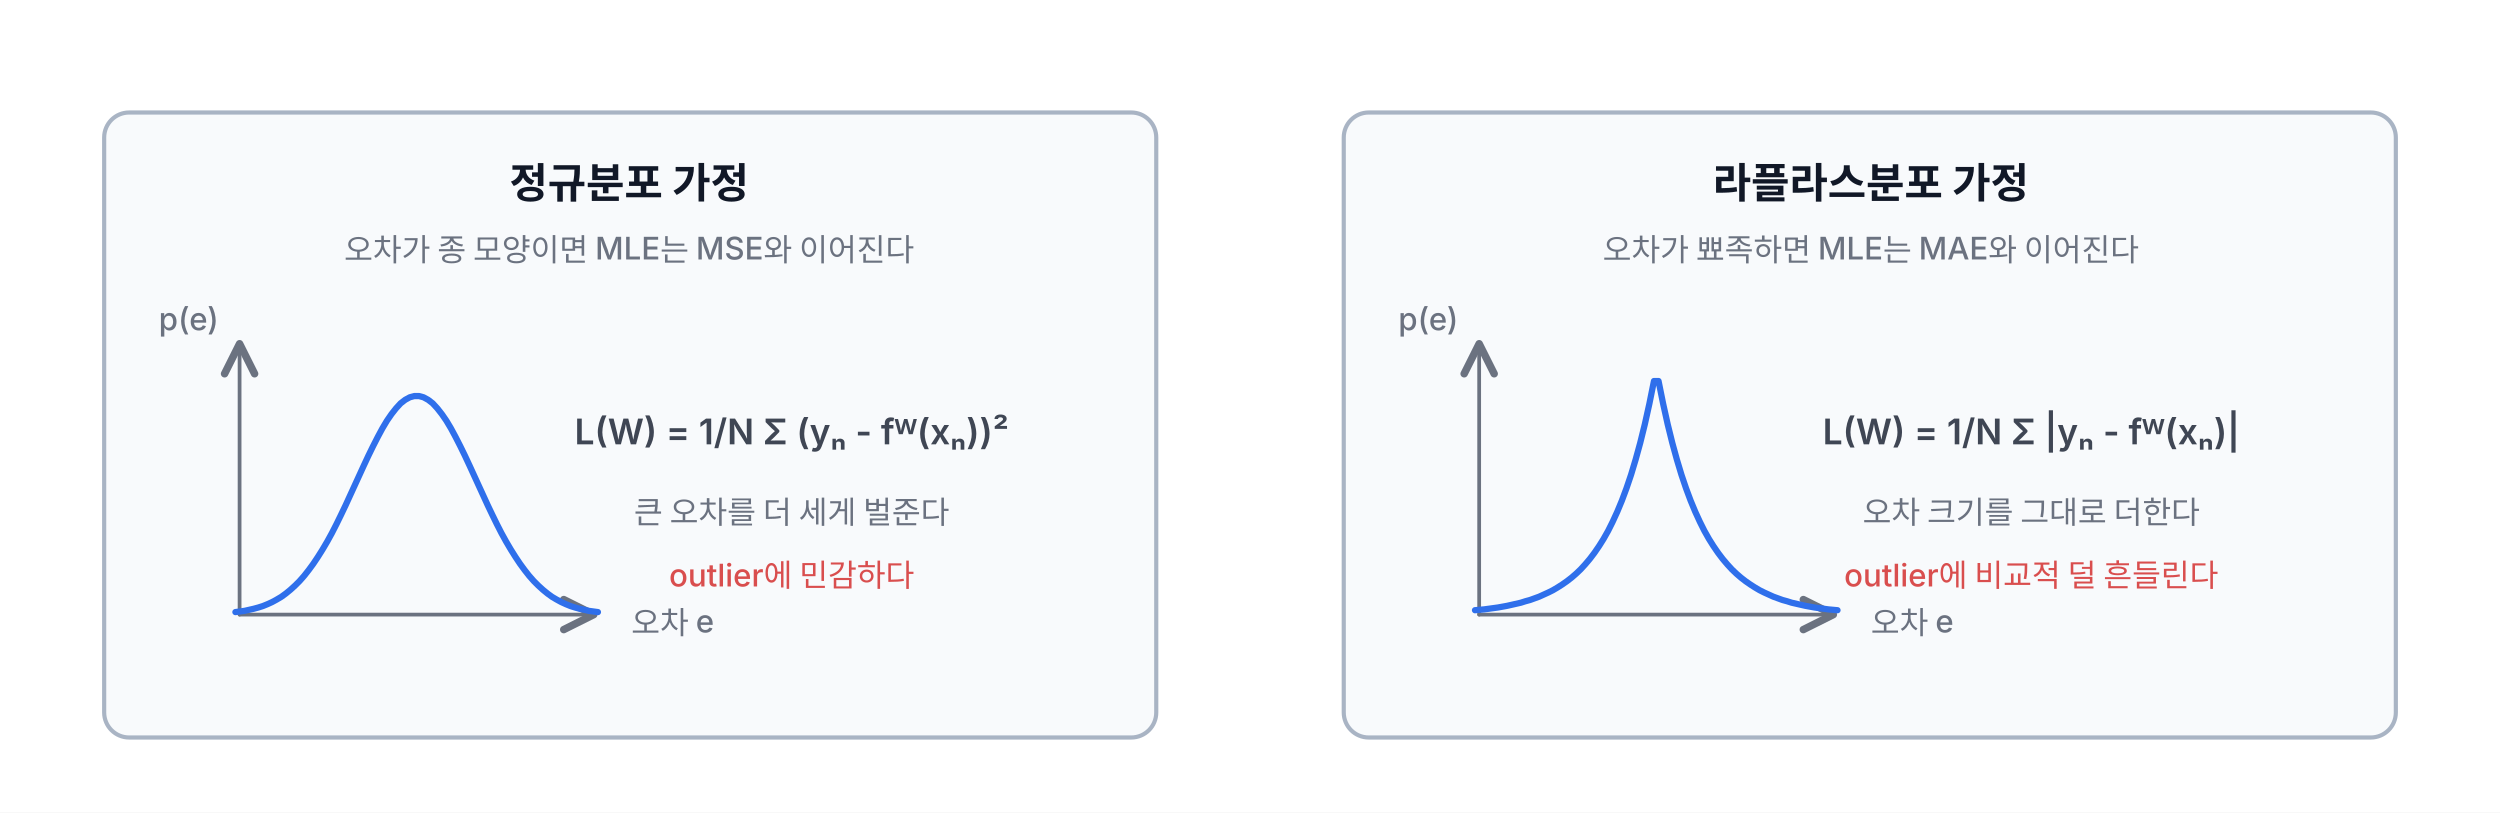
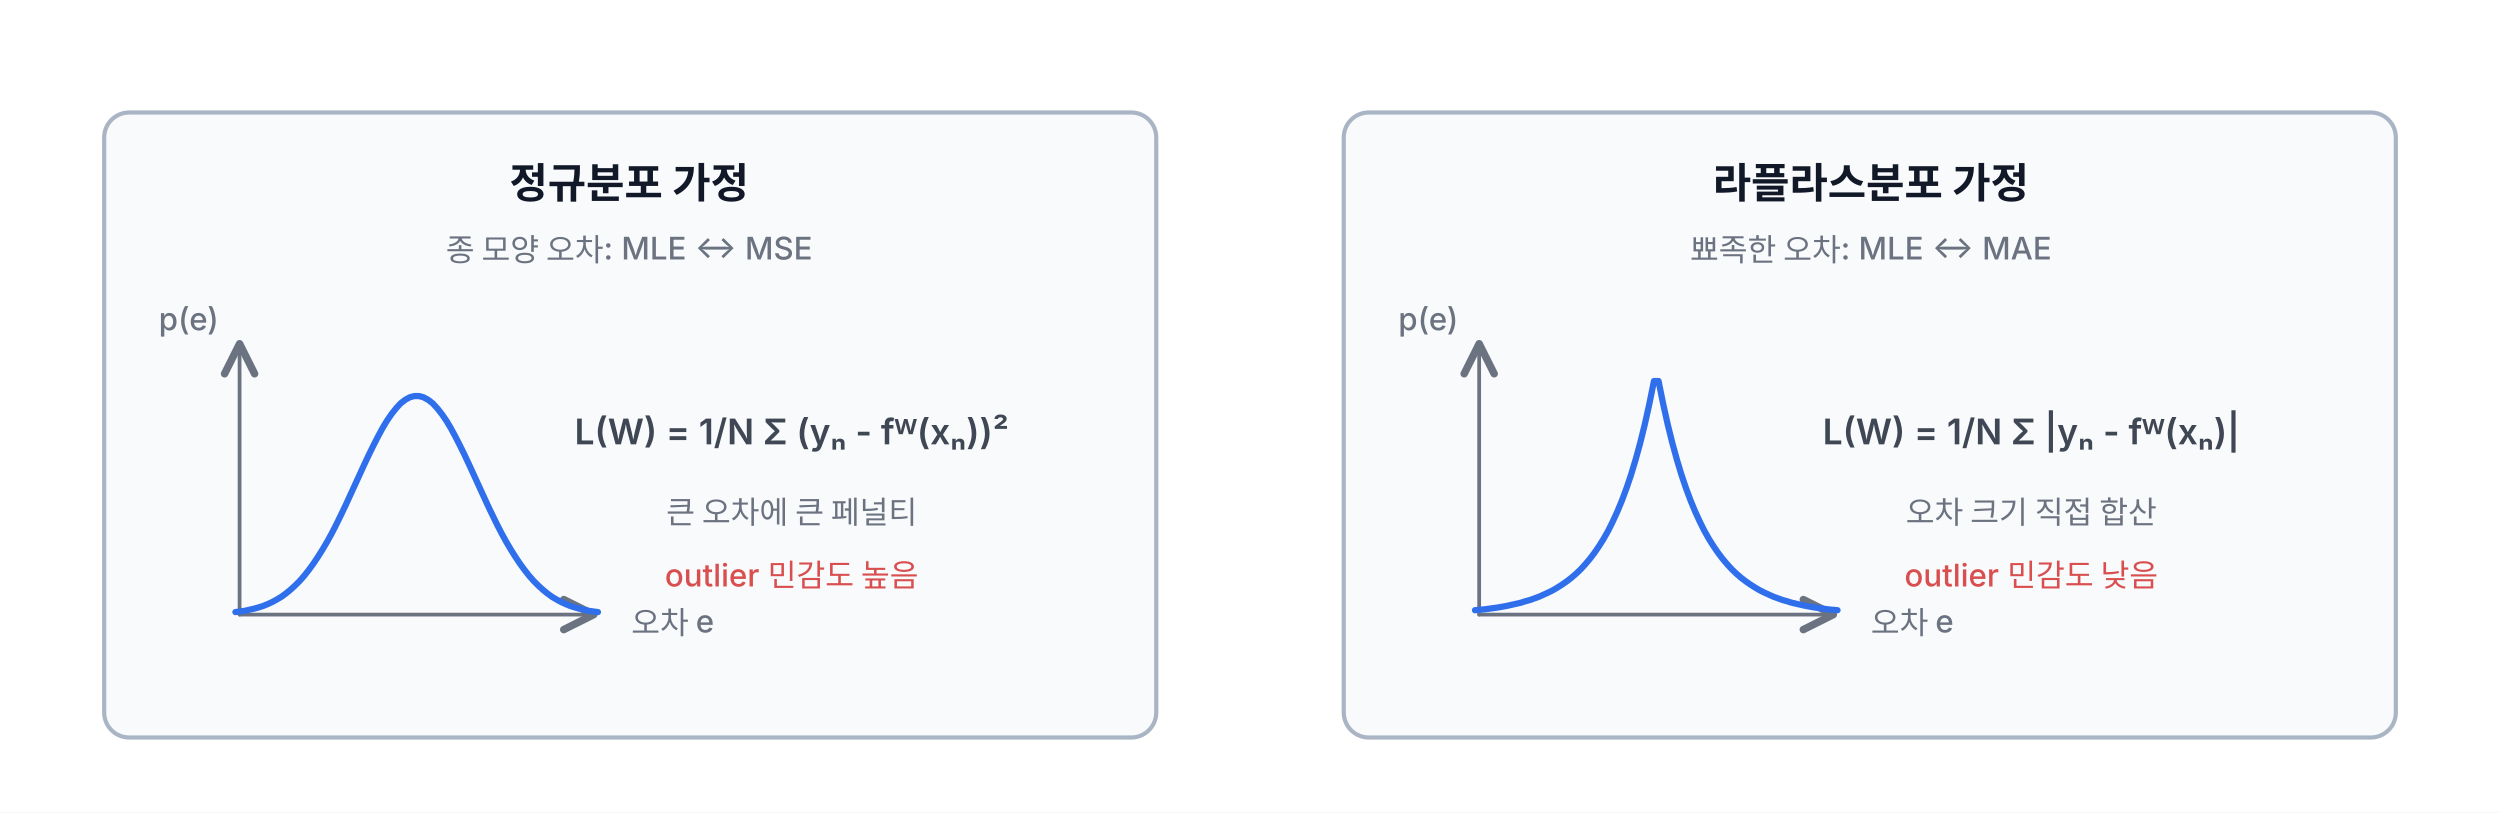
<svg xmlns="http://www.w3.org/2000/svg" viewBox="0 0 1200 390" width="1200" height="390" role="img">
  <defs>
    <style>
svg { font-family: Paperlogy, 'Pretendard Variable', Pretendard, 'Apple SD Gothic Neo', Inter, system-ui, sans-serif; background: #fff; }
.label { font-size: 20px; font-weight: 650; fill: #111827; }
.small { font-size: 15px; font-weight: 520; fill: #6B7280; }
.math { font-size: 17px; font-weight: 560; fill: #3F4654; }
</style>
    <marker id="arrow" markerWidth="12" markerHeight="12" refX="10" refY="6" orient="auto" markerUnits="strokeWidth">
      <path d="M2,2 L10,6 L2,10" fill="none" stroke="context-stroke" stroke-width="2" stroke-linecap="round" stroke-linejoin="round" />
    </marker>
  </defs>
  <rect width="100%" height="100%" fill="#FFFFFF" />
  <rect x="50" y="54" width="505" height="300" rx="12" fill="#F8FAFC" stroke="#A9B4C4" stroke-width="2" />
  <text class="label" x="302" y="88" text-anchor="middle" dominant-baseline="middle">정규분포 가정</text>
-   <text class="small" x="302" y="120" text-anchor="middle" dominant-baseline="middle">오차가 종 모양이면 MLE는 MSE와 이어진다</text>
+   <text class="small" x="302" y="120" text-anchor="middle" dominant-baseline="middle">종 모양 오차: MLE ↔ MSE</text>
  <line x1="115.0" y1="295.0" x2="285.0" y2="295.0" stroke="#6B7280" stroke-width="1.8" stroke-linecap="round" marker-end="url(#arrow)" />
  <line x1="115.0" y1="295.0" x2="115.0" y2="165.0" stroke="#6B7280" stroke-width="1.8" stroke-linecap="round" marker-end="url(#arrow)" />
  <text class="small" x="303" y="299" text-anchor="start" dominant-baseline="middle">오차 e</text>
  <text class="small" x="105" y="153" text-anchor="end" dominant-baseline="middle">p(e)</text>
  <path d="M 113.0 293.8 L 115.2 293.5 L 117.4 293.2 L 119.6 292.7 L 121.8 292.2 L 124.0 291.6 L 126.2 290.9 L 128.4 290.0 L 130.6 289.0 L 132.8 287.8 L 135.0 286.5 L 137.2 284.9 L 139.4 283.1 L 141.6 281.1 L 143.8 278.9 L 146.0 276.4 L 148.2 273.6 L 150.4 270.6 L 152.6 267.3 L 154.8 263.8 L 157.1 259.9 L 159.3 255.9 L 161.5 251.6 L 163.7 247.1 L 165.9 242.5 L 168.1 237.7 L 170.3 232.9 L 172.5 228.1 L 174.7 223.3 L 176.9 218.6 L 179.1 214.1 L 181.3 209.8 L 183.5 205.7 L 185.7 202.0 L 187.9 198.8 L 190.1 196.0 L 192.3 193.6 L 194.5 191.9 L 196.7 190.7 L 198.9 190.1 L 201.1 190.1 L 203.3 190.7 L 205.5 191.9 L 207.7 193.6 L 209.9 196.0 L 212.1 198.8 L 214.3 202.0 L 216.5 205.7 L 218.7 209.8 L 220.9 214.1 L 223.1 218.6 L 225.3 223.3 L 227.5 228.1 L 229.7 232.9 L 231.9 237.7 L 234.1 242.5 L 236.3 247.1 L 238.5 251.6 L 240.7 255.9 L 242.9 259.9 L 245.2 263.8 L 247.4 267.3 L 249.6 270.6 L 251.8 273.6 L 254.0 276.4 L 256.2 278.9 L 258.4 281.1 L 260.6 283.1 L 262.8 284.9 L 265.0 286.5 L 267.2 287.8 L 269.4 289.0 L 271.6 290.0 L 273.8 290.9 L 276.0 291.6 L 278.2 292.2 L 280.4 292.7 L 282.6 293.2 L 284.8 293.5 L 287.0 293.8" fill="none" stroke="#2F6FEB" stroke-width="3" stroke-linecap="round" stroke-linejoin="round" />
  <text class="math" x="380" y="207" text-anchor="middle" dominant-baseline="middle">L(W) = 1/N Σ (yₙ - fᵂ(xₙ))²</text>
-   <text class="small" x="380" y="246" text-anchor="middle" dominant-baseline="middle">큰 오차를 더 세게 벌준다</text>
-   <text class="small" x="380" y="276" text-anchor="middle" dominant-baseline="middle" style="fill:#D94E4E">outlier에 민감하다</text>
+   <text class="small" x="380" y="246" text-anchor="middle" dominant-baseline="middle">큰 오차에 큰 페널티</text>
+   <text class="small" x="380" y="276" text-anchor="middle" dominant-baseline="middle" style="fill:#D94E4E">outlier 민감도 높음</text>
  <rect x="645" y="54" width="505" height="300" rx="12" fill="#F8FAFC" stroke="#A9B4C4" stroke-width="2" />
  <text class="label" x="898" y="88" text-anchor="middle" dominant-baseline="middle">라플라스분포 가정</text>
-   <text class="small" x="898" y="120" text-anchor="middle" dominant-baseline="middle">오차가 뾰족하면 MLE는 MAE와 이어진다</text>
+   <text class="small" x="898" y="120" text-anchor="middle" dominant-baseline="middle">뾰족한 오차: MLE ↔ MAE</text>
  <line x1="710.0" y1="295.0" x2="880.0" y2="295.0" stroke="#6B7280" stroke-width="1.8" stroke-linecap="round" marker-end="url(#arrow)" />
  <line x1="710.0" y1="295.0" x2="710.0" y2="165.0" stroke="#6B7280" stroke-width="1.8" stroke-linecap="round" marker-end="url(#arrow)" />
  <text class="small" x="898" y="299" text-anchor="start" dominant-baseline="middle">오차 e</text>
  <text class="small" x="700" y="153" text-anchor="end" dominant-baseline="middle">p(e)</text>
  <path d="M 708.0 292.9 L 710.2 292.7 L 712.4 292.5 L 714.6 292.2 L 716.8 291.9 L 719.0 291.6 L 721.2 291.2 L 723.4 290.8 L 725.6 290.3 L 727.8 289.8 L 730.0 289.3 L 732.2 288.6 L 734.4 288.0 L 736.6 287.2 L 738.8 286.4 L 741.0 285.4 L 743.2 284.4 L 745.4 283.3 L 747.6 282.0 L 749.8 280.6 L 752.1 279.0 L 754.3 277.3 L 756.5 275.4 L 758.7 273.3 L 760.9 270.9 L 763.1 268.3 L 765.3 265.4 L 767.5 262.2 L 769.7 258.7 L 771.9 254.8 L 774.1 250.4 L 776.3 245.6 L 778.5 240.3 L 780.7 234.4 L 782.9 227.9 L 785.1 220.6 L 787.3 212.6 L 789.5 203.7 L 791.7 193.8 L 793.9 182.9 L 796.1 182.9 L 798.3 193.8 L 800.5 203.7 L 802.7 212.6 L 804.9 220.6 L 807.1 227.9 L 809.3 234.4 L 811.5 240.3 L 813.7 245.6 L 815.9 250.4 L 818.1 254.8 L 820.3 258.7 L 822.5 262.2 L 824.7 265.4 L 826.9 268.3 L 829.1 270.9 L 831.3 273.3 L 833.5 275.4 L 835.7 277.3 L 837.9 279.0 L 840.2 280.6 L 842.4 282.0 L 844.6 283.3 L 846.8 284.4 L 849.0 285.4 L 851.2 286.4 L 853.4 287.2 L 855.6 288.0 L 857.8 288.6 L 860.0 289.3 L 862.2 289.8 L 864.4 290.3 L 866.6 290.8 L 868.8 291.2 L 871.0 291.6 L 873.2 291.9 L 875.4 292.2 L 877.6 292.5 L 879.8 292.7 L 882.0 292.9" fill="none" stroke="#2F6FEB" stroke-width="3" stroke-linecap="round" stroke-linejoin="round" />
  <text class="math" x="975" y="207" text-anchor="middle" dominant-baseline="middle">L(W) = 1/N Σ |yₙ - fᵂ(xₙ)|</text>
-   <text class="small" x="975" y="246" text-anchor="middle" dominant-baseline="middle">오차 크기를 그대로 더한다</text>
-   <text class="small" x="975" y="276" text-anchor="middle" dominant-baseline="middle" style="fill:#D94E4E">outlier에 비교적 덜 흔들린다</text>
+   <text class="small" x="975" y="246" text-anchor="middle" dominant-baseline="middle">오차 크기 직접 합산</text>
+   <text class="small" x="975" y="276" text-anchor="middle" dominant-baseline="middle" style="fill:#D94E4E">outlier 민감도 낮음</text>
</svg>
